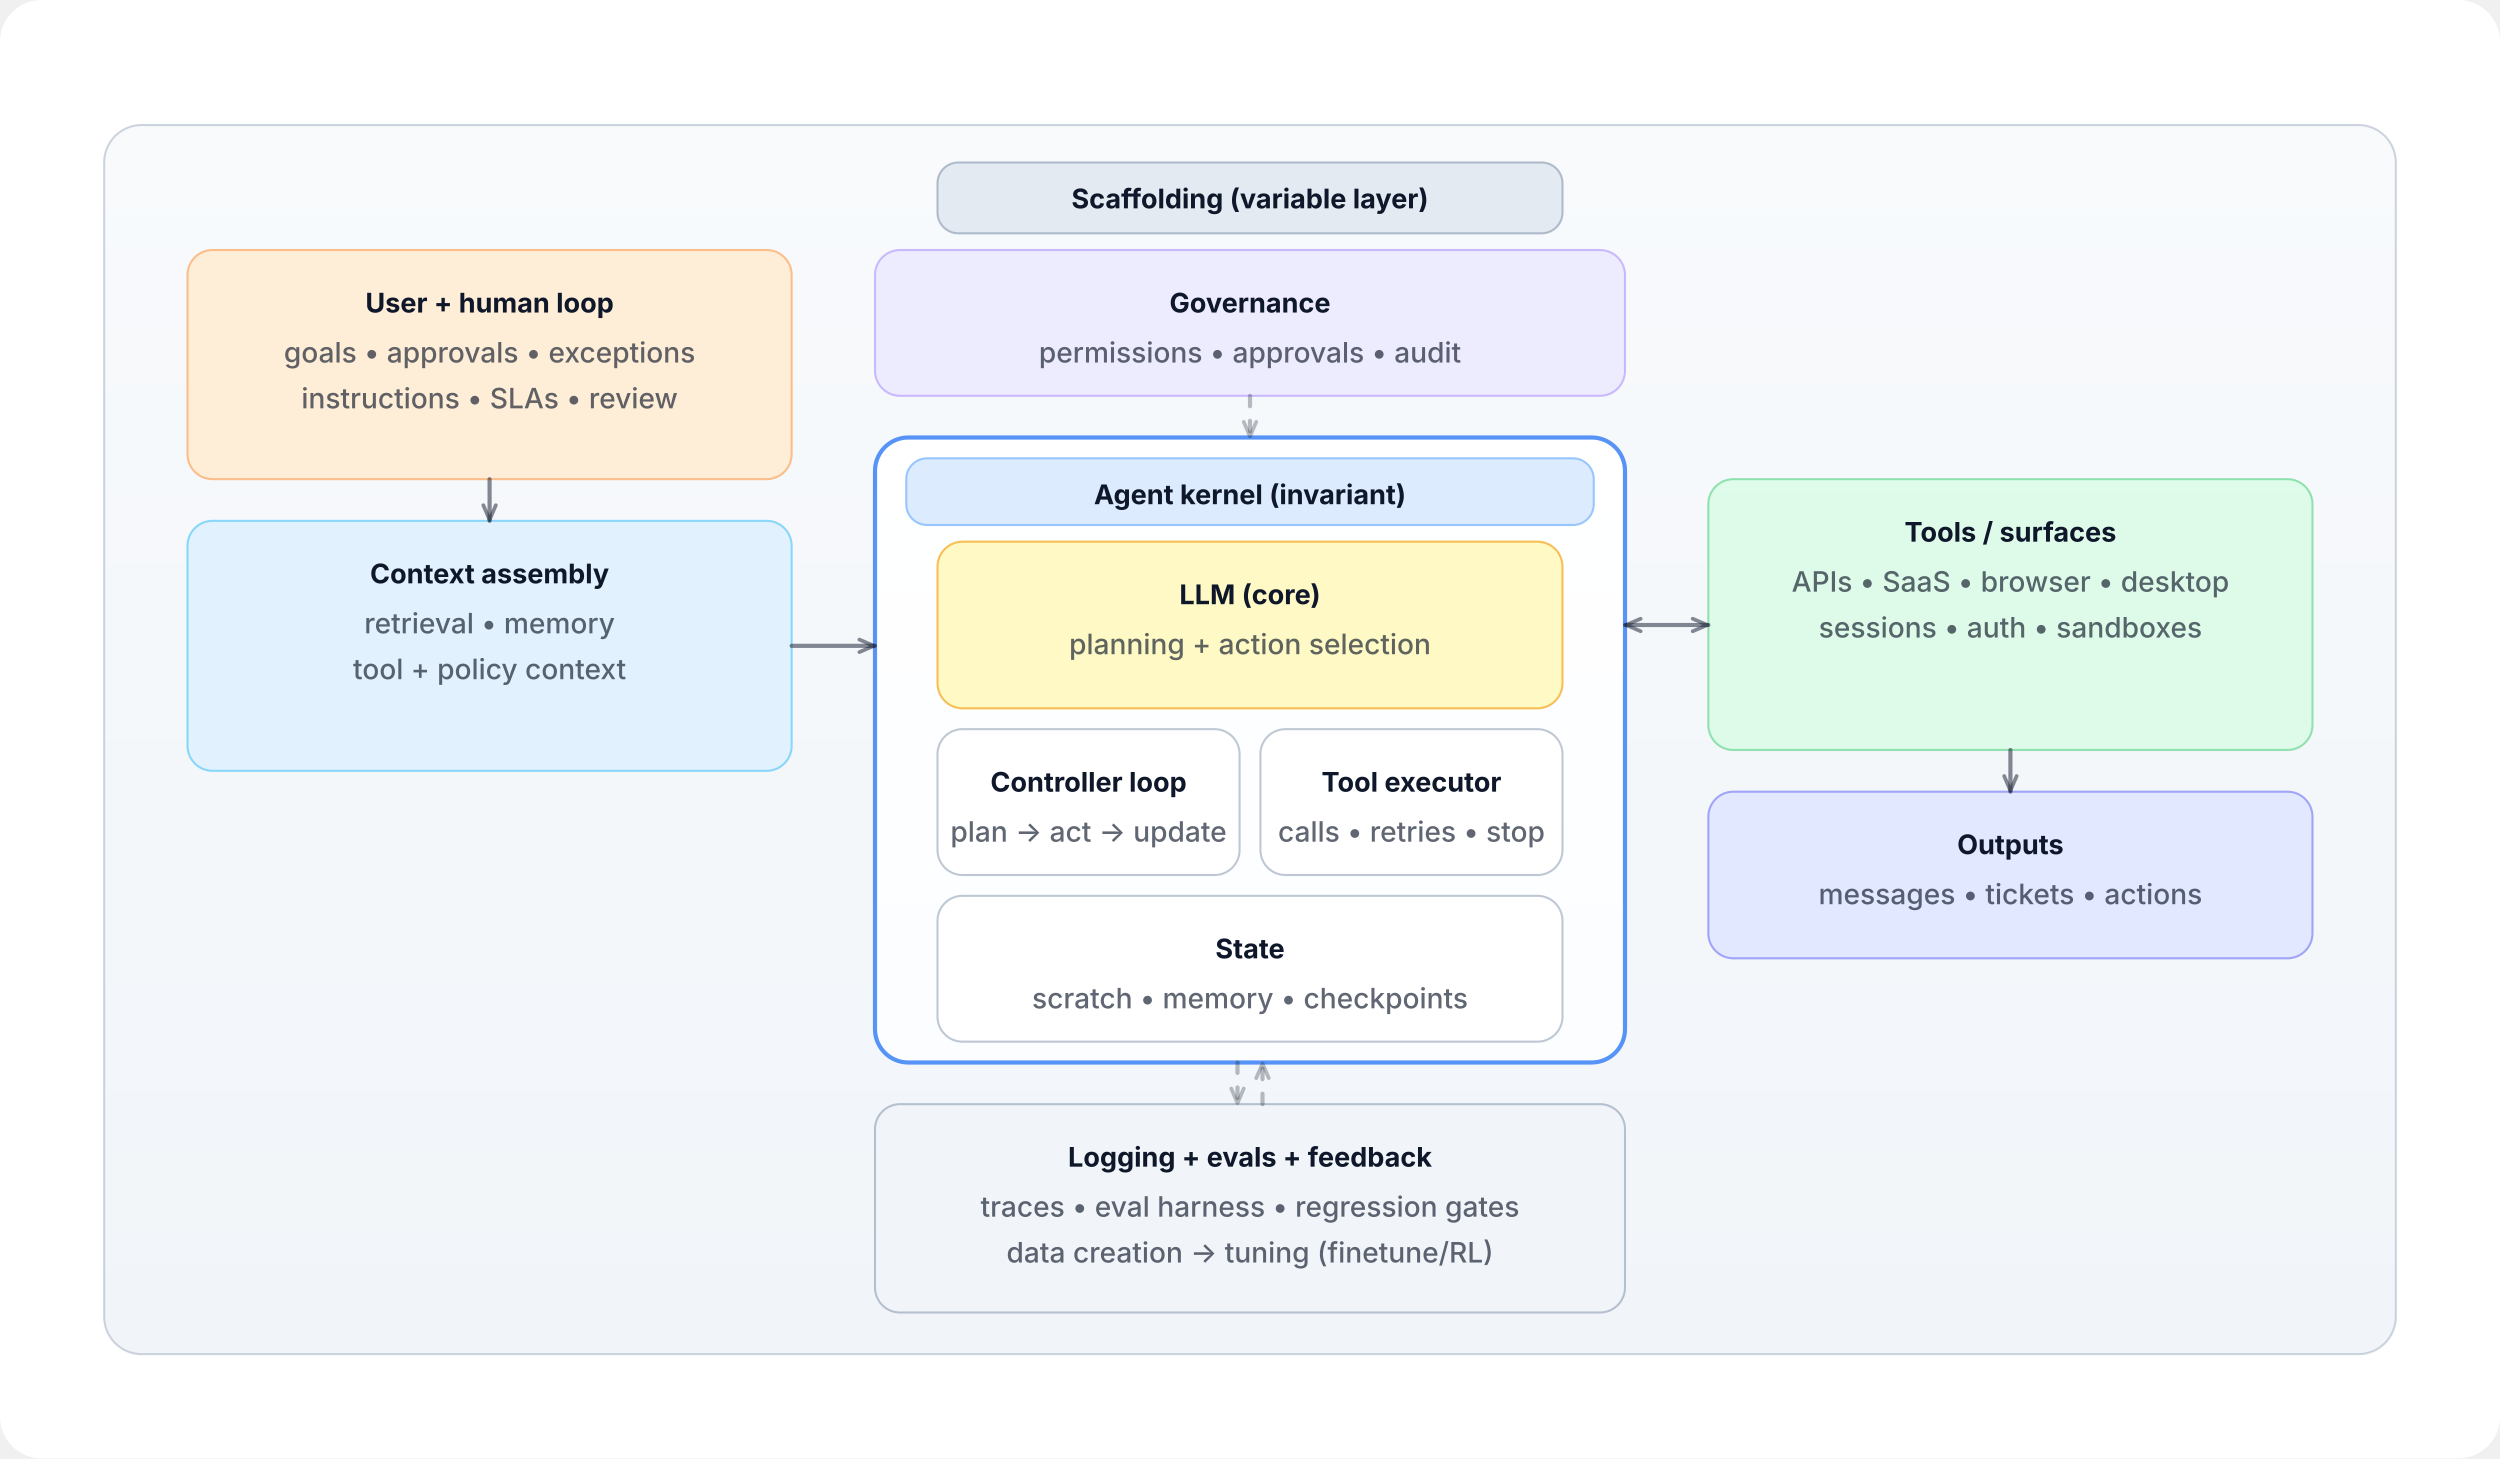
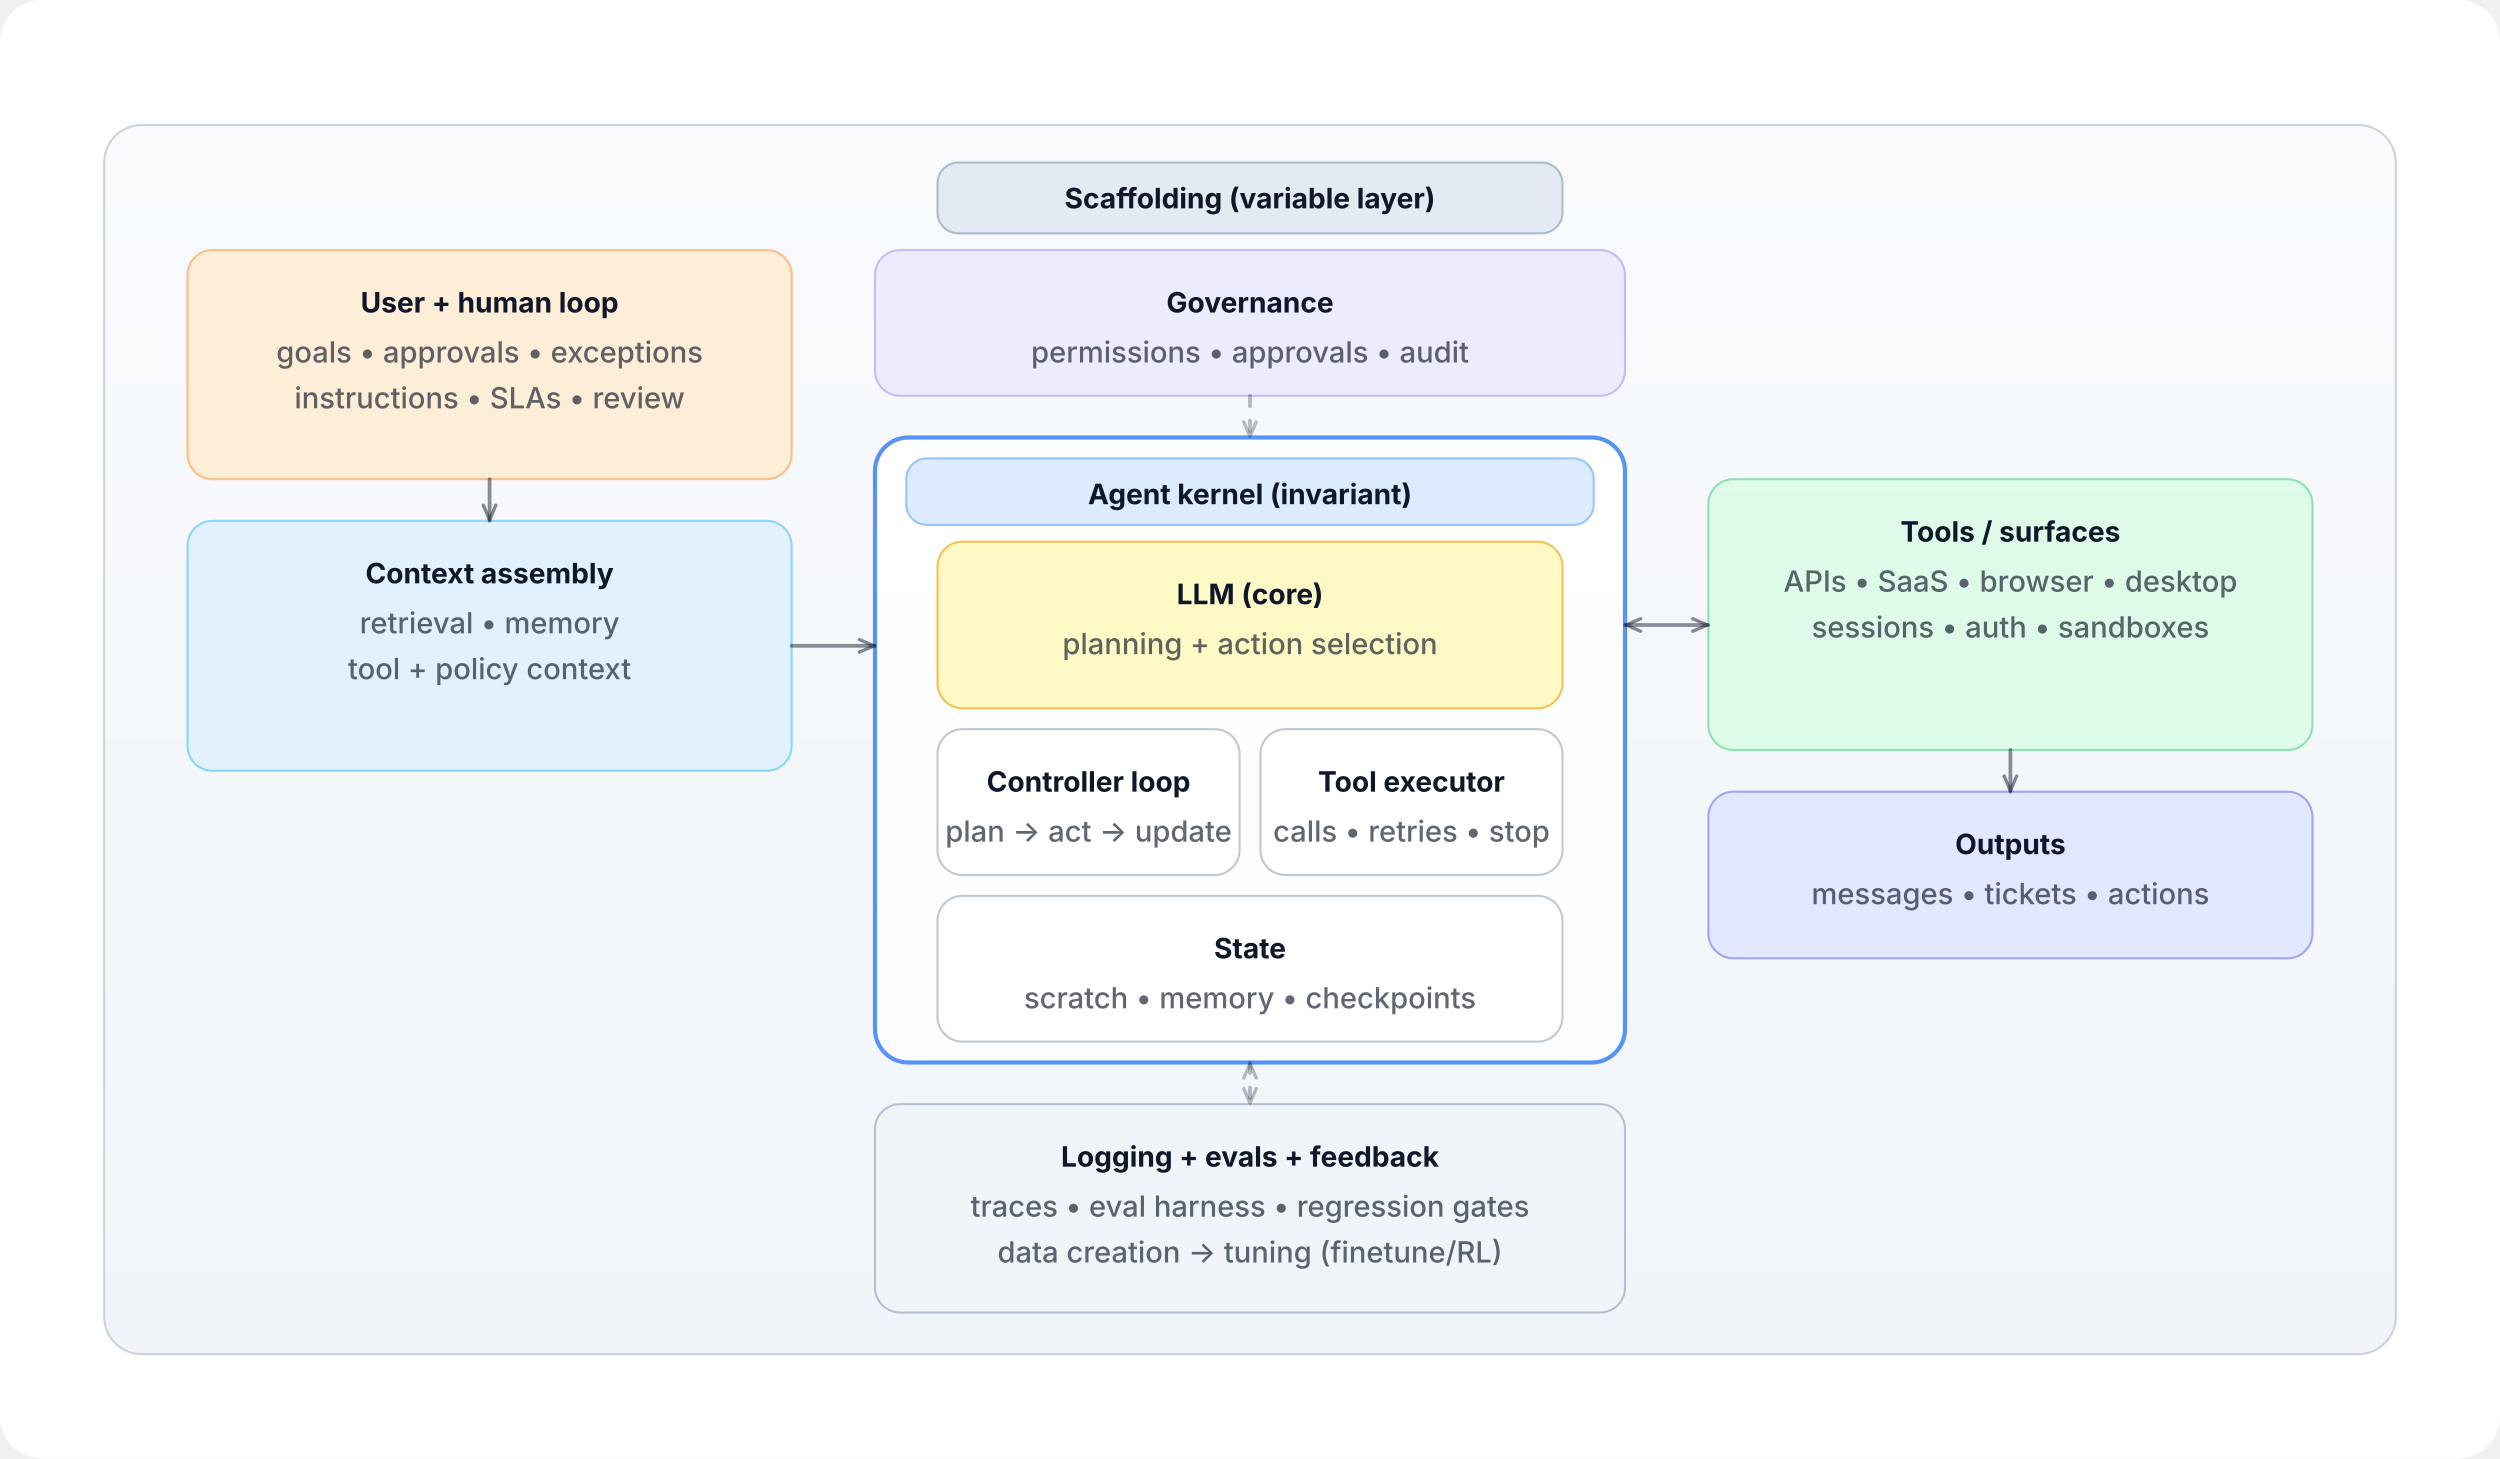
<svg xmlns="http://www.w3.org/2000/svg" width="1200" height="700" viewBox="0 0 1200 700" role="img" aria-label="Agent kernel architecture: an LLM at the core, surrounded by scaffolding (context assembly, governance, tools/surfaces, outputs) with logging/evals/feedback for continual improvement.">
  <defs>
    <linearGradient id="panelBg" x1="0" y1="0" x2="0" y2="1">
      <stop offset="0%" stop-color="#f8fafc" />
      <stop offset="100%" stop-color="#f1f5f9" />
    </linearGradient>
    <linearGradient id="kernelBg" x1="0" y1="0" x2="0" y2="1">
      <stop offset="0%" stop-color="#ffffff" />
      <stop offset="100%" stop-color="#fbfdff" />
    </linearGradient>
    <marker id="arrowEnd" markerWidth="10" markerHeight="10" viewBox="0 0 10 10" refX="9" refY="5" orient="auto" markerUnits="userSpaceOnUse">
-       <path d="M1.5 2 L8.5 5 L1.5 8" fill="none" stroke="rgba(15,23,42,0.50)" stroke-width="1.8" stroke-linecap="round" stroke-linejoin="round" />
+       <path d="M1.5 2 L8.5 5 L1.5 8" fill="none" stroke="rgba(15,23,42,0.50)" stroke-width="1.6" stroke-linecap="round" stroke-linejoin="round" />
    </marker>
    <marker id="arrowStart" markerWidth="10" markerHeight="10" viewBox="0 0 10 10" refX="1" refY="5" orient="auto" markerUnits="userSpaceOnUse">
-       <path d="M8.5 2 L1.5 5 L8.5 8" fill="none" stroke="rgba(15,23,42,0.50)" stroke-width="1.8" stroke-linecap="round" stroke-linejoin="round" />
+       <path d="M8.5 2 L1.5 5 L8.5 8" fill="none" stroke="rgba(15,23,42,0.50)" stroke-width="1.6" stroke-linecap="round" stroke-linejoin="round" />
    </marker>
    <marker id="arrowEndSoft" markerWidth="10" markerHeight="10" viewBox="0 0 10 10" refX="9" refY="5" orient="auto" markerUnits="userSpaceOnUse">
-       <path d="M1.5 2 L8.5 5 L1.5 8" fill="none" stroke="rgba(15,23,42,0.28)" stroke-width="1.8" stroke-linecap="round" stroke-linejoin="round" />
+       <path d="M1.5 2 L8.5 5 L1.5 8" fill="none" stroke="rgba(15,23,42,0.28)" stroke-width="1.6" stroke-linecap="round" stroke-linejoin="round" />
    </marker>
    <marker id="arrowStartSoft" markerWidth="10" markerHeight="10" viewBox="0 0 10 10" refX="1" refY="5" orient="auto" markerUnits="userSpaceOnUse">
-       <path d="M8.5 2 L1.5 5 L8.5 8" fill="none" stroke="rgba(15,23,42,0.28)" stroke-width="1.8" stroke-linecap="round" stroke-linejoin="round" />
+       <path d="M8.5 2 L1.5 5 L8.5 8" fill="none" stroke="rgba(15,23,42,0.28)" stroke-width="1.6" stroke-linecap="round" stroke-linejoin="round" />
    </marker>
    <style>
      .bg {
        fill: #ffffff;
      }
      .outer {
        fill: url(#panelBg);
        stroke: rgba(148, 163, 184, 0.45);
        stroke-width: 1;
      }
      .kernel {
        fill: url(#kernelBg);
        stroke: rgba(59, 130, 246, 0.85);
        stroke-width: 2;
      }

      .box {
        stroke-width: 1;
      }
      .box-user {
        fill: rgba(255, 237, 213, 0.92);
        stroke: rgba(251, 146, 60, 0.55);
      }
      .box-context {
        fill: rgba(224, 242, 254, 0.92);
        stroke: rgba(56, 189, 248, 0.55);
      }
      .box-governance {
        fill: rgba(237, 233, 254, 0.92);
        stroke: rgba(167, 139, 250, 0.55);
      }
      .box-tools {
        fill: rgba(220, 252, 231, 0.92);
        stroke: rgba(34, 197, 94, 0.45);
      }
      .box-outputs {
        fill: rgba(224, 231, 255, 0.92);
        stroke: rgba(99, 102, 241, 0.55);
      }
      .box-observ {
        fill: rgba(241, 245, 249, 0.94);
        stroke: rgba(148, 163, 184, 0.65);
      }

      .box-sub {
        fill: rgba(255, 255, 255, 0.92);
        stroke: rgba(148, 163, 184, 0.6);
      }
      .box-core {
        fill: rgba(254, 249, 195, 0.96);
        stroke: rgba(245, 158, 11, 0.65);
      }

      .tag {
        stroke-width: 1;
      }
      .tag-scaffolding {
        fill: rgba(226, 232, 240, 0.9);
        stroke: rgba(148, 163, 184, 0.7);
      }
      .tag-kernel {
        fill: rgba(219, 234, 254, 0.95);
        stroke: rgba(147, 197, 253, 0.95);
      }

      .label {
        fill: #0f172a;
-         font: 750 13px Inter, system-ui, -apple-system, Segoe UI, Roboto, Helvetica, Arial, sans-serif;
+         font: 750 13.5px Inter, system-ui, -apple-system, Segoe UI, Roboto, Helvetica, Arial, sans-serif;
      }
      .label-soft {
        fill: rgba(15, 23, 42, 0.76);
        font: 650 12px Inter, system-ui, -apple-system, Segoe UI, Roboto, Helvetica, Arial, sans-serif;
      }
      .note {
        fill: rgba(15, 23, 42, 0.66);
-         font: 540 13.5px Inter, system-ui, -apple-system, Segoe UI, Roboto, Helvetica, Arial, sans-serif;
+         font: 540 14px Inter, system-ui, -apple-system, Segoe UI, Roboto, Helvetica, Arial, sans-serif;
      }

      .arrow {
-         stroke: rgba(15, 23, 42, 0.5);
-         stroke-width: 2;
+         stroke: rgba(15, 23, 42, 0.48);
+         stroke-width: 1.8;
        fill: none;
        marker-end: url(#arrowEnd);
        stroke-linecap: round;
        stroke-linejoin: round;
      }
      .arrow-soft {
        stroke: rgba(15, 23, 42, 0.28);
-         stroke-width: 2;
+         stroke-width: 1.8;
        fill: none;
        marker-end: url(#arrowEndSoft);
        stroke-linecap: round;
        stroke-linejoin: round;
      }
      .arrow-bidir {
-         stroke: rgba(15, 23, 42, 0.5);
-         stroke-width: 2;
+         stroke: rgba(15, 23, 42, 0.48);
+         stroke-width: 1.8;
        fill: none;
        marker-start: url(#arrowStart);
        marker-end: url(#arrowEnd);
        stroke-linecap: round;
        stroke-linejoin: round;
      }
      .arrow-bidir-soft {
        stroke: rgba(15, 23, 42, 0.28);
-         stroke-width: 2;
+         stroke-width: 1.8;
        fill: none;
        marker-start: url(#arrowStartSoft);
        marker-end: url(#arrowEndSoft);
        stroke-linecap: round;
        stroke-linejoin: round;
      }
      .dash {
        stroke-dasharray: 5 7;
      }
    </style>
  </defs>
  <rect class="bg" x="0" y="0" width="1200" height="700" rx="20" />
  <rect class="outer" x="50" y="60" width="1100" height="590" rx="18" />
  <rect class="tag tag-scaffolding" x="450" y="78" width="300" height="34" rx="10" />
  <text class="label" x="600" y="100" text-anchor="middle">Scaffolding (variable layer)</text>
  <rect class="box box-user" x="90" y="120" width="290" height="110" rx="12" />
  <text class="label" x="235" y="150" text-anchor="middle">User + human loop</text>
  <text class="note" x="235" y="174" text-anchor="middle">goals • approvals • exceptions</text>
  <text class="note" x="235" y="196" text-anchor="middle">instructions • SLAs • review</text>
  <rect class="box box-context" x="90" y="250" width="290" height="120" rx="12" />
  <text class="label" x="235" y="280" text-anchor="middle">Context assembly</text>
  <text class="note" x="235" y="304" text-anchor="middle">retrieval • memory</text>
  <text class="note" x="235" y="326" text-anchor="middle">tool + policy context</text>
  <rect class="box box-governance" x="420" y="120" width="360" height="70" rx="12" />
  <text class="label" x="600" y="150" text-anchor="middle">Governance</text>
  <text class="note" x="600" y="174" text-anchor="middle">permissions • approvals • audit</text>
  <rect class="kernel" x="420" y="210" width="360" height="300" rx="16" />
  <rect class="tag tag-kernel" x="435" y="220" width="330" height="32" rx="10" />
  <text class="label" x="600" y="242" text-anchor="middle">Agent kernel (invariant)</text>
  <rect class="box box-core" x="450" y="260" width="300" height="80" rx="12" />
  <text class="label" x="600" y="290" text-anchor="middle">LLM (core)</text>
  <text class="note" x="600" y="314" text-anchor="middle">planning + action selection</text>
  <rect class="box box-sub" x="450" y="350" width="145" height="70" rx="12" />
  <text class="label" x="522.5" y="380" text-anchor="middle">Controller loop</text>
  <text class="note" x="522.5" y="404" text-anchor="middle">plan → act → update</text>
  <rect class="box box-sub" x="605" y="350" width="145" height="70" rx="12" />
  <text class="label" x="677.5" y="380" text-anchor="middle">Tool executor</text>
  <text class="note" x="677.5" y="404" text-anchor="middle">calls • retries • stop</text>
  <rect class="box box-sub" x="450" y="430" width="300" height="70" rx="12" />
  <text class="label" x="600" y="460" text-anchor="middle">State</text>
  <text class="note" x="600" y="484" text-anchor="middle">scratch • memory • checkpoints</text>
  <rect class="box box-tools" x="820" y="230" width="290" height="130" rx="12" />
  <text class="label" x="965" y="260" text-anchor="middle">Tools / surfaces</text>
  <text class="note" x="965" y="284" text-anchor="middle">APIs • SaaS • browser • desktop</text>
  <text class="note" x="965" y="306" text-anchor="middle">sessions • auth • sandboxes</text>
  <rect class="box box-outputs" x="820" y="380" width="290" height="80" rx="12" />
  <text class="label" x="965" y="410" text-anchor="middle">Outputs</text>
  <text class="note" x="965" y="434" text-anchor="middle">messages • tickets • actions</text>
  <rect class="box box-observ" x="420" y="530" width="360" height="100" rx="12" />
  <text class="label" x="600" y="560" text-anchor="middle">Logging + evals + feedback</text>
  <text class="note" x="600" y="584" text-anchor="middle">traces • eval harness • regression gates</text>
  <text class="note" x="600" y="606" text-anchor="middle">data creation → tuning (finetune/RL)</text>
  <path class="arrow" d="M235 230 L235 250" />
  <path class="arrow" d="M380 310 L420 310" />
  <path class="arrow-bidir" d="M780 300 L820 300" />
  <path class="arrow" d="M965 360 L965 380" />
  <path class="arrow-soft dash" d="M600 190 L600 210" />
-   <path class="arrow-soft dash" d="M594 510 L594 530" />
-   <path class="arrow-soft dash" d="M606 530 L606 510" />
+   <path class="arrow-bidir-soft dash" d="M600 510 L600 530" />
</svg>
